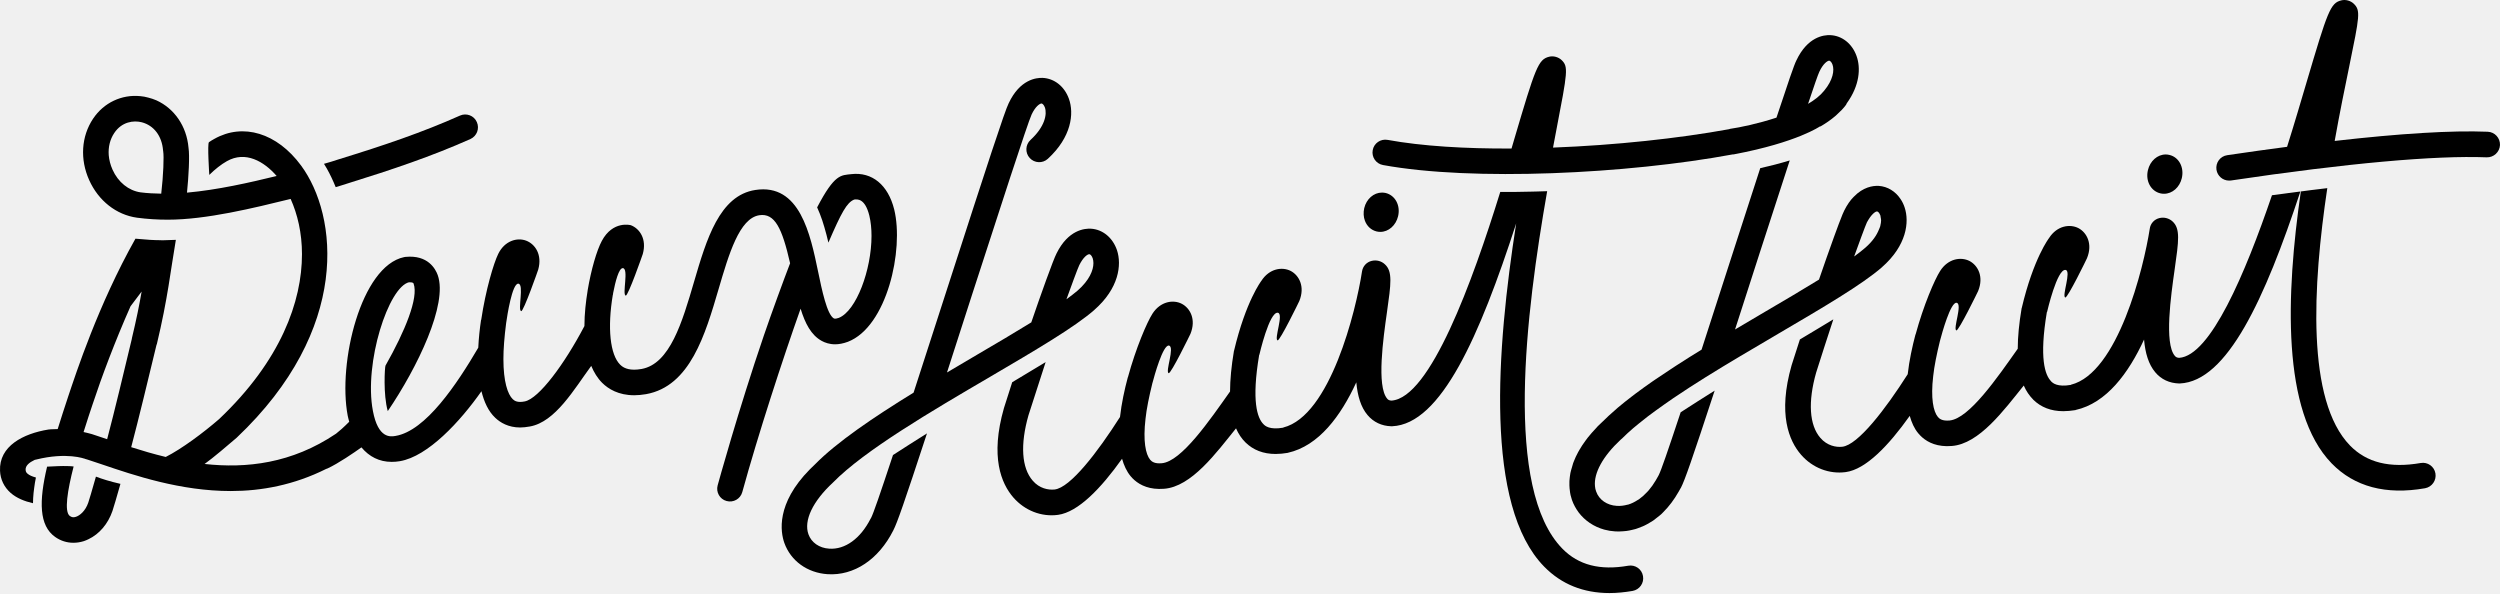
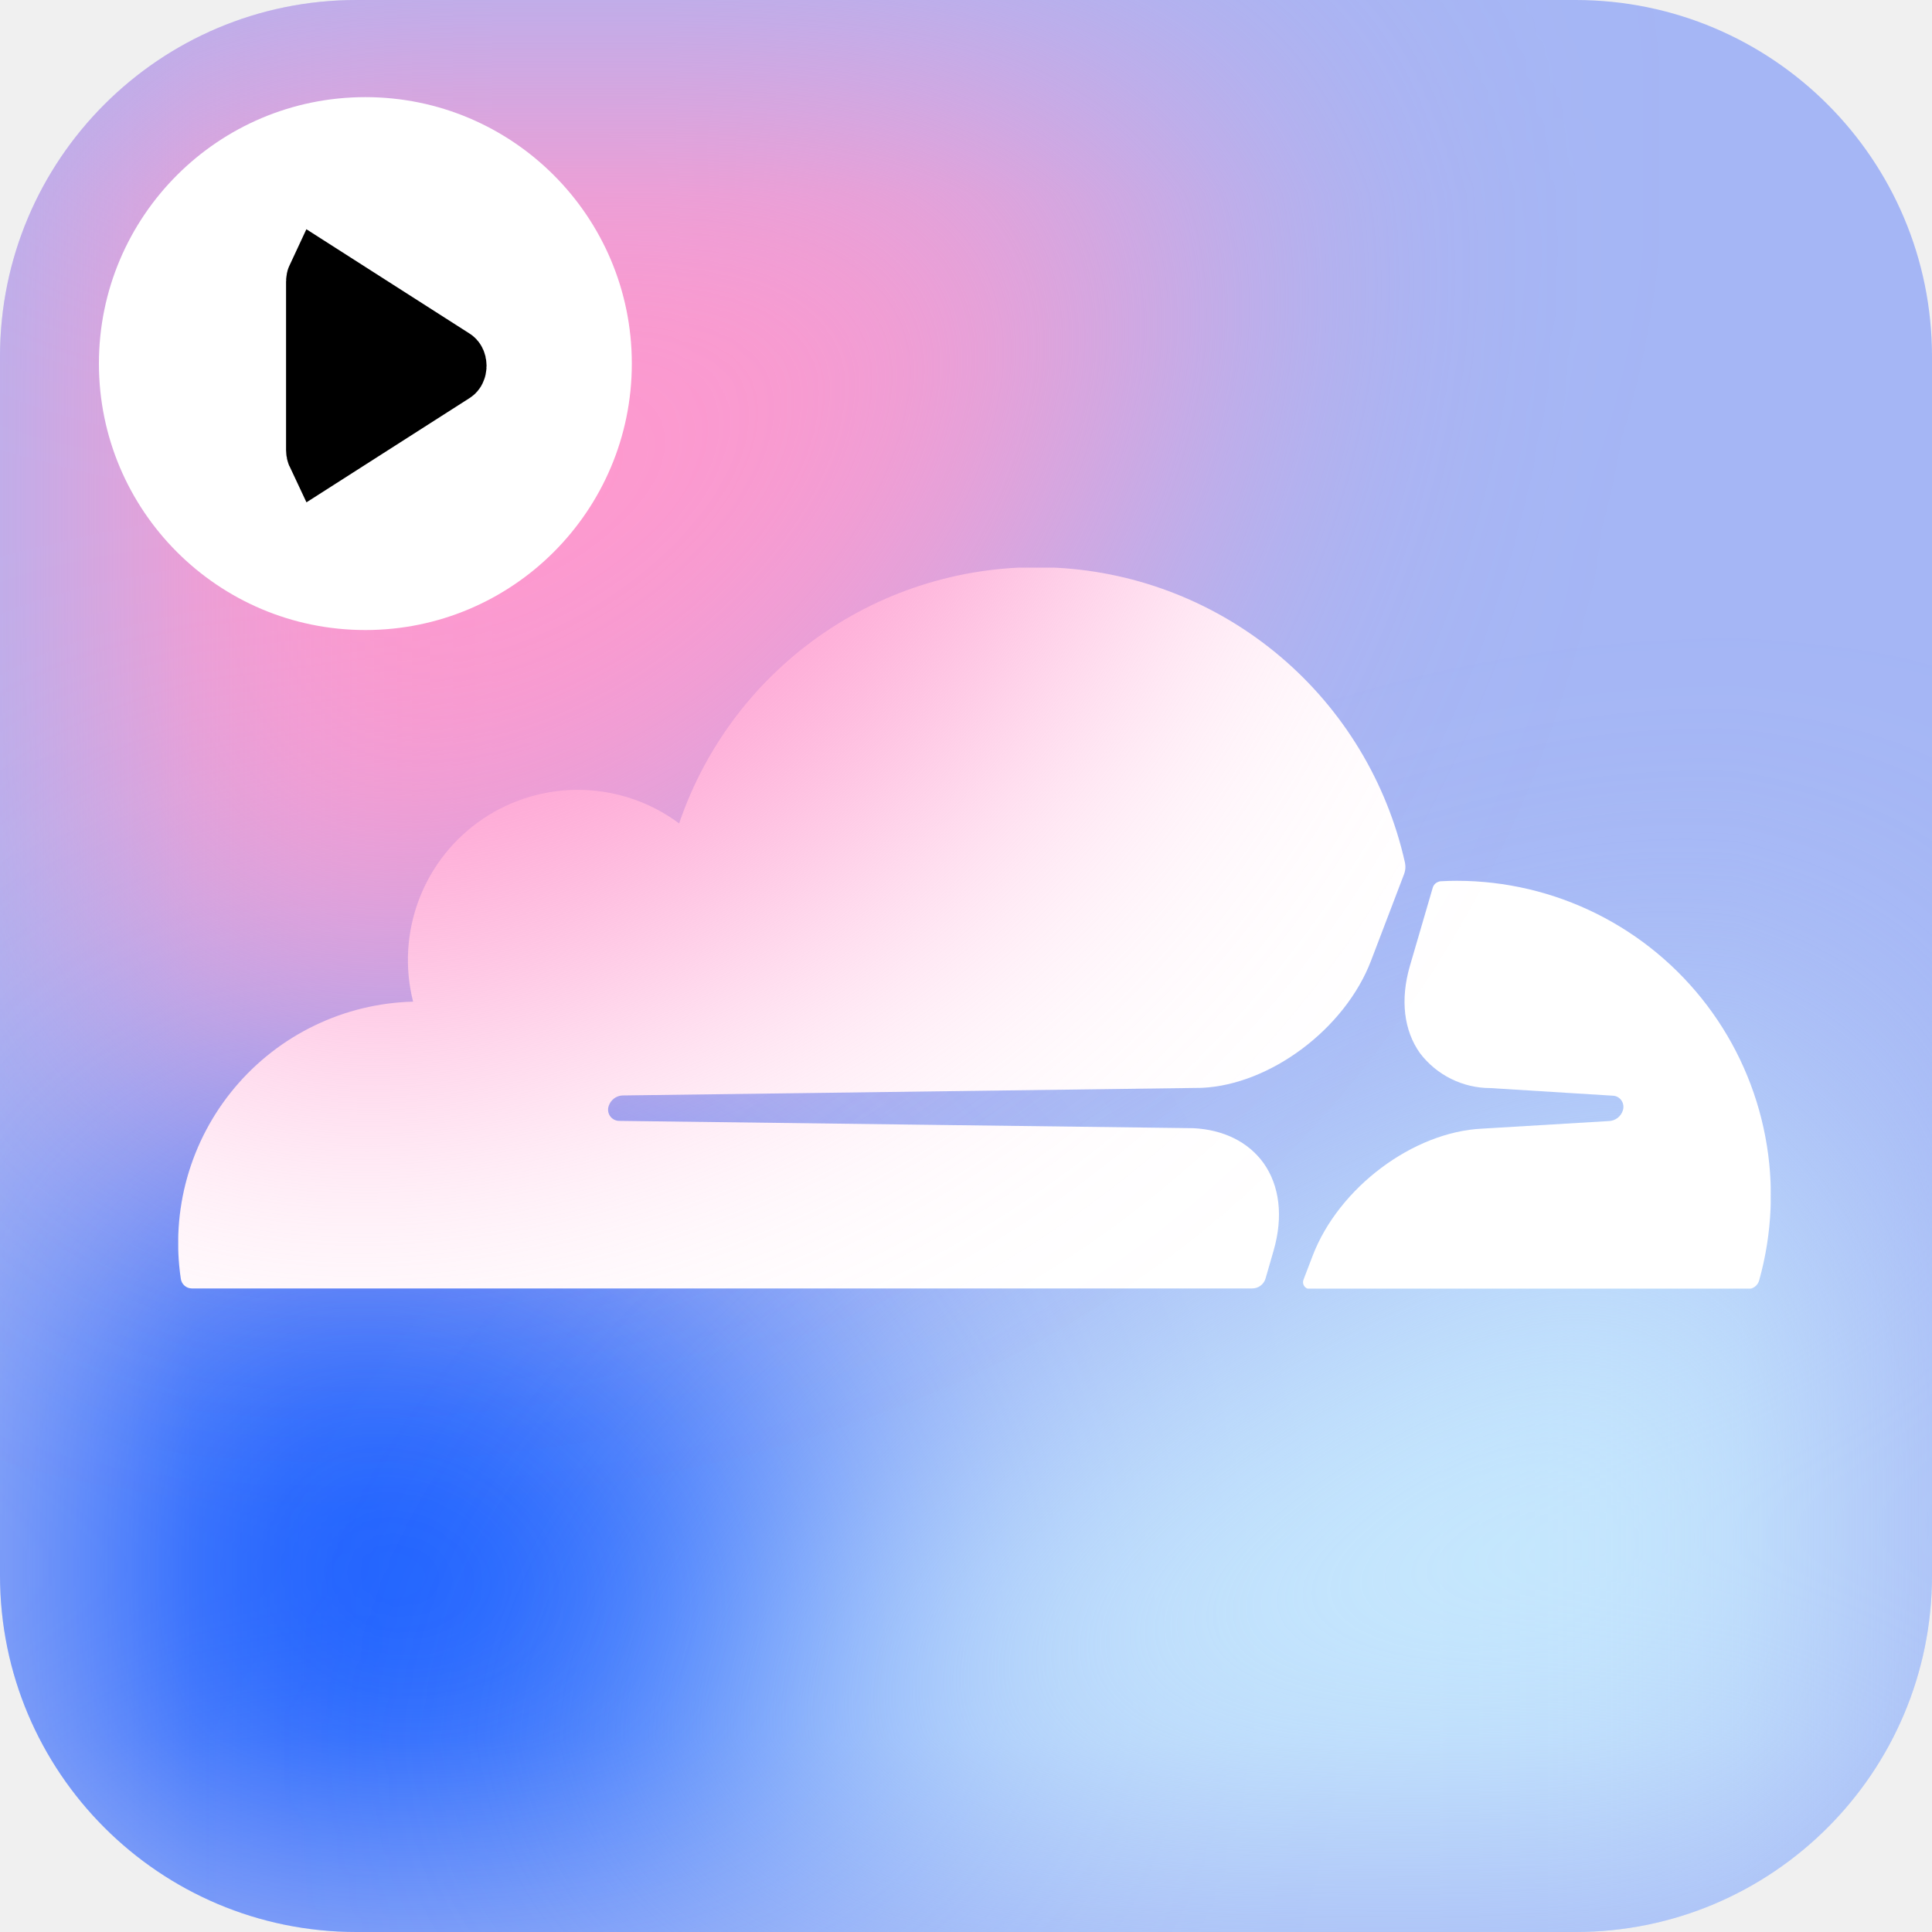
- <svg xmlns="http://www.w3.org/2000/svg" version="1.1" x="0px" y="0px" width="374.416px" height="88.818px" viewBox="0 0 374.416 88.818" xml:space="preserve" preserveAspectRatio="xMinYMin meet">
-   <path d="M362.527,69.345c-4.609,0.798-8.071-0.053-10.577-2.623c-6.552-6.75-5.596-23.878-3.4-38.546   c-0.535,0.07-1.073,0.134-1.62,0.198c-0.247,0.03-0.498,0.066-0.76,0.091c-0.516,0.073-1.054,0.143-1.583,0.209   c-2.229,15.397-2.913,32.963,4.615,40.724c3.399,3.498,8.109,4.757,13.992,3.725c1.039-0.191,1.73-1.183,1.552-2.227   C364.566,69.856,363.581,69.157,362.527,69.345z" />
-   <path d="M372.573,19.73c-5.385-0.218-13.095,0.257-22.915,1.378c0.757-4.268,1.552-8.108,2.163-11.083   c1.572-7.656,1.737-8.457,0.692-9.467c-0.464-0.451-1.21-0.661-1.842-0.508c-1.66,0.393-2.064,1.589-5.265,12.412   c-0.77,2.59-1.737,5.91-2.879,9.526c-2.859,0.376-5.809,0.783-8.961,1.253c-1.051,0.148-1.771,1.129-1.614,2.18   c0.146,0.949,0.96,1.625,1.888,1.625c0.103,0,0.19-0.004,0.282-0.014c17.349-2.588,30.592-3.775,38.291-3.469   c1.05,0.041,1.95-0.783,2.001-1.841C374.449,20.66,373.631,19.77,372.573,19.73z" />
-   <path d="M323.556,28.96c0.176,0.044,0.347,0.06,0.544,0.06c1.241,0,2.34-0.962,2.665-2.354c0.373-1.61-0.444-3.141-1.871-3.465   c-0.18-0.042-0.353-0.068-0.541-0.068c-1.241,0-2.349,0.974-2.668,2.359C321.303,27.106,322.126,28.623,323.556,28.96z" />
-   <path d="M278.044,8.375c-0.664-1.844-2.167-3.035-3.924-3.112c-0.963-0.044-3.408,0.229-5.088,3.798   c-0.311,0.593-1.242,3.301-2.976,8.556c-2.736,0.904-5.47,1.468-6.95,1.68c-0.052,0.01-0.089,0.036-0.143,0.051   c-7.563,1.379-17.059,2.402-26.372,2.756c0.18-0.944,0.355-1.862,0.513-2.707c1.671-8.687,1.802-9.409,0.763-10.408   c-0.473-0.447-1.21-0.648-1.828-0.5c-1.671,0.399-2.078,1.599-5.273,12.422c-0.122,0.414-0.25,0.871-0.39,1.334   c-6.907,0.033-13.417-0.353-18.57-1.297c-1.039-0.185-2.039,0.504-2.221,1.545c-0.188,1.036,0.492,2.033,1.546,2.225   c13.42,2.458,36.582,1.335,52.374-1.593c0.043,0,0.088,0,0.128-0.002c0.043-0.006,0.077-0.016,0.105-0.019   c9.447-1.783,12.867-4.197,12.867-4.197v0.053c0.817-0.474,1.58-0.995,2.255-1.575c0.037-0.027,0.068-0.061,0.105-0.091   c0.028-0.03,0.06-0.064,0.1-0.094c0.523-0.467,1.017-0.965,1.409-1.499c0.052-0.077,0.063-0.155,0.108-0.228   c0,0,0-0.004,0.003-0.006C278.523,12.803,278.699,10.167,278.044,8.375z M273.195,13.588c-0.583,0.732-1.418,1.383-2.408,1.965   c0.877-2.617,1.489-4.397,1.688-4.806c0.572-1.233,1.213-1.64,1.466-1.662c0.148,0.01,0.37,0.208,0.507,0.592   C274.752,10.523,274.531,11.981,273.195,13.588z" />
-   <path d="M206.18,34.666c0.174,0.039,0.367,0.063,0.544,0.063c1.238,0,2.341-0.969,2.668-2.365   c0.373-1.606-0.447-3.124-1.876-3.464c-0.174-0.037-0.351-0.058-0.544-0.058c-1.236,0-2.338,0.965-2.657,2.337   c-0.145,0.649-0.113,1.313,0.105,1.884C204.725,33.883,205.363,34.468,206.18,34.666z" />
-   <path d="M136.825,58.803c-5.962,3.667-11.497,7.403-14.806,10.781c-0.251,0.231-0.493,0.463-0.721,0.698   c-5.122,5.185-4.399,9.403-3.832,11.025c0.962,2.696,3.445,4.486,6.472,4.687c3.958,0.256,7.647-2.194,9.846-6.557   c0.575-1.104,1.623-4.093,5.046-14.53c-0.692,0.416-4.419,2.803-5.091,3.243c-1.977,5.973-2.916,8.7-3.28,9.415   c-0.04,0.05-0.063,0.101-0.083,0.135c-1.506,2.958-3.807,4.634-6.188,4.47c-1.488-0.087-2.67-0.92-3.108-2.146   c-0.735-2.05,0.62-4.932,3.679-7.763c4.695-4.795,14.712-10.666,23.547-15.838c6.782-3.983,12.643-7.413,15.62-10.03v-0.01   c3.619-3.178,4.106-6.693,3.357-8.925c-0.638-1.859-2.121-3.089-3.869-3.206c-0.969-0.063-3.429,0.174-5.171,3.689   c-0.487,0.904-2.443,6.388-3.79,10.341c-2.448,1.514-5.225,3.148-8.089,4.825c-1.492,0.873-3.007,1.769-4.536,2.677   c1.079-3.34,2.785-8.642,3.784-11.747c3.896-12.02,8.306-25.647,8.887-26.885c0.578-1.233,1.213-1.625,1.475-1.657   c0.151,0.012,0.367,0.207,0.51,0.588c0.361,1.011,0.012,2.89-2.149,4.875c-0.777,0.717-0.829,1.931-0.114,2.709   c0.712,0.776,1.922,0.836,2.702,0.125c3.548-3.251,3.966-6.787,3.16-9.007c-0.666-1.842-2.169-3.038-3.929-3.12   c-0.963-0.036-3.414,0.232-5.091,3.807c-0.564,1.092-3.207,9.187-9.083,27.384c-1.333,4.103-3.613,11.19-5.154,15.943V58.803    M161.403,43.508c-0.467,0.398-1.051,0.849-1.686,1.314c0.581-1.61,1.731-4.758,1.925-5.115c0.593-1.196,1.219-1.634,1.498-1.634   h0.017c0.143,0.016,0.354,0.218,0.493,0.611c0.065,0.209,0.107,0.45,0.107,0.72C163.757,40.464,163.16,41.965,161.403,43.508z" />
-   <path d="M71.416,18.287c-0.415-0.975-1.56-1.407-2.528-0.975c-5.646,2.517-11.344,4.45-18.166,6.55   c-1.284,0.392-0.877,0.309-2.2,0.673c0.278,0.438,0.546,0.901,0.791,1.384c0.117,0.218,0.228,0.45,0.333,0.672   c0.217,0.468,0.428,0.93,0.63,1.437c1.102-0.319,0.498-0.158,1.574-0.487c6.953-2.16,12.793-4.131,18.616-6.724   C71.416,20.376,71.849,19.252,71.416,18.287z" />
-   <path d="M13.216,75.289c-0.433,1.253-1.264,1.921-1.839,2.11c-0.151,0.046-0.265,0.068-0.373,0.068   c-0.248,0-0.413-0.104-0.538-0.184c-0.886-0.621-0.354-3.859,0.561-7.42c-0.225-0.034-0.532-0.054-0.886-0.059   c-0.438-0.02-0.937-0.007-1.412,0.007c-0.681,0.017-1.321,0.051-1.677,0.077c-1.233,5.215-1.204,8.827,1.21,10.53   c0.823,0.583,1.76,0.871,2.728,0.871c0.513,0,1.037-0.08,1.561-0.244c0.239-0.083,0.479-0.178,0.706-0.293   c1.611-0.762,2.919-2.288,3.582-4.217c0.188-0.554,0.632-2.07,1.199-4.07c-1.558-0.354-2.76-0.735-3.671-1.083   C13.723,73.649,13.347,74.913,13.216,75.289z" />
-   <path d="M50.306,64.973c0.006-0.006,0.006-0.006,0.011-0.01h-0.008c-6.609,4.455-13.434,5.218-19.667,4.523   c1.219-0.865,3.622-2.91,4.801-3.928C52.618,49.3,50.608,32.263,45.083,24.781c-3.587-4.863-8.679-6.411-12.986-3.979   c-0.273,0.146-0.532,0.308-0.8,0.491c-0.268,0.172,0.048,4.902,0.048,4.902c0.886-0.873,1.769-1.569,2.634-2.056   c2.768-1.573,5.553,0.013,7.455,2.218c-4.084,0.998-8.855,2.083-13.429,2.493c0.245-2.404,0.419-5.489,0.229-6.718   c-0.279-3.242-2.133-5.896-4.818-7.108c-0.384-0.161-0.791-0.307-1.207-0.406c-0.396-0.115-0.806-0.185-1.196-0.218   c-2.778-0.279-5.473,0.974-7.078,3.384c-1.76,2.64-1.981,6.078-0.578,9.19c1.384,3.09,4.063,5.198,7.155,5.629   c1.544,0.207,3.093,0.299,4.618,0.299c5.77,0,12.854-1.747,18.399-3.109c1.02,2.278,1.697,5.074,1.697,8.273   c0,7.063-3.149,15.927-12.408,24.698c-2.335,2.026-5.598,4.463-7.998,5.673l-0.009-0.002c-1.811-0.436-3.542-0.945-5.162-1.464   c1.096-4.131,2.622-10.474,3.804-15.38h0.025c1.666-6.953,2.056-11.002,2.859-15.67c-0.519,0.03-1.042,0.041-1.566,0.052   c-0.168,0-0.324,0.015-0.479,0.015c-0.094,0-0.188-0.015-0.273-0.015c-0.523,0-1.036-0.022-1.56-0.052l-2.176-0.174l-0.003,0.007   c-5.586,9.926-8.906,20.184-10.051,23.576c-0.578,1.744-1.107,3.367-1.589,4.93c-0.868,0-1.387,0.068-1.387,0.068   c-3.775,0.615-7.415,2.476-7.249,6.186c0.057,1.301,0.62,2.45,1.594,3.309c0.889,0.777,2.07,1.254,3.343,1.542   c0.012-0.505,0.029-1.025,0.089-1.567c0.028-0.252,0.054-0.496,0.094-0.754c0.06-0.49,0.143-0.998,0.256-1.528   c-0.552-0.148-0.993-0.339-1.258-0.577c-0.199-0.168-0.279-0.337-0.285-0.592c-0.034-0.595,0.529-1.081,1.353-1.468   c0,0,0.003,0.004,0.006,0.003c0.009,0,0.012,0,0.014-0.014c0.074-0.009,0.123-0.016,0.191-0.039   c4.615-1.15,7.271-0.125,7.271-0.125s0.023-0.017,0.061-0.034c-0.006,0.013-0.012,0.034-0.018,0.048   c0.148,0.031,0.279,0.078,0.41,0.121c0.655,0.209,1.35,0.442,2.078,0.69c4.966,1.686,11.825,4.012,19.359,4.012   c4.609,0,9.468-0.902,14.297-3.317c0.063-0.025,0.097-0.028,0.173-0.057c1.654-0.763,4.004-2.383,5.1-3.165   c1.165,1.399,2.694,2.17,4.511,2.17c0.398,0,0.812-0.024,1.238-0.101c4.206-0.705,9.043-5.944,12.224-10.478   c0.398,1.607,1.033,3.008,2.067,3.979c0.737,0.705,1.953,1.452,3.735,1.452c0.447,0,0.926-0.062,1.441-0.149   c3.838-0.672,6.662-5.631,9.196-9.072h0.006c0.404,0.951,0.92,1.821,1.635,2.534c0.916,0.907,2.432,1.859,4.806,1.859   c0.541,0,1.128-0.056,1.771-0.165c6.594-1.181,8.857-8.922,10.859-15.739c1.532-5.219,3.109-10.602,6.099-11.058   c2.321-0.352,3.417,1.942,4.61,7.192c-0.945,2.453-2.811,7.54-3.927,10.814c-3.807,11.132-6.894,22.334-6.922,22.448   c-0.281,1.015,0.316,2.076,1.33,2.345c1.02,0.288,2.078-0.311,2.357-1.33c2.363-8.593,6.014-19.797,8.735-27.474   c0.678,2.218,1.58,3.959,3.161,4.826c0.479,0.263,1.155,0.51,2.004,0.51c0.569,0,1.202-0.114,1.914-0.375   c5.854-2.258,8.422-13.775,6.941-19.816c-0.911-3.673-3.314-5.661-6.435-5.293c-1.526,0.183-2.472-0.074-5.108,4.977   c0.284,0.628,0.544,1.279,0.769,1.955c0.108,0.333,0.217,0.67,0.316,1.019c0.228,0.766,0.424,1.533,0.601,2.305   c1.941-4.493,2.756-6.004,3.861-6.448c0.483-0.065,1.628-0.187,2.271,2.407c0.223,0.92,0.325,1.946,0.325,3.038   c0,5.05-2.267,11.251-4.918,12.279c-0.23,0.08-0.544,0.161-0.714,0.08c-1.037-0.572-1.806-4.296-2.366-7.006   c-1.165-5.595-2.731-13.26-9.391-12.238c-5.385,0.82-7.329,7.403-9.191,13.76c-1.771,6.045-3.602,12.289-7.864,13.052   c-0.413,0.07-0.783,0.106-1.097,0.106c-1.344,0-1.891-0.551-2.112-0.76c-1.498-1.495-1.925-5.494-1.088-10.467H91.8   c0.017-0.065,0.02-0.155,0.025-0.236c0.33-1.712,0.86-3.785,1.458-3.747c0.922,0.067-0.131,3.983,0.43,4.116   c0.354,0.077,2.525-6.122,2.554-6.231c0.633-2.254-0.483-3.817-1.788-4.314c0,0-2.693-0.753-4.351,2.362   c-0.757,1.424-1.589,4.252-2.124,7.423h0.006c-0.273,1.643-0.479,3.491-0.484,5.321c-3.001,5.716-6.816,10.86-8.932,11.284   c-1.051,0.215-1.518-0.06-1.794-0.329c-0.771-0.733-1.406-2.655-1.406-6.005c-0.006-1.485,0.15-3.382,0.401-5.327   c0.006-0.047,0.006-0.096,0.017-0.131c0-0.018,0-0.027,0.009-0.047c0.128-0.934,0.886-5.858,1.803-5.795   c0.916,0.063-0.134,3.983,0.436,4.117c0.345,0.072,2.522-6.122,2.548-6.229c0.633-2.254-0.483-3.82-1.794-4.324   c-1.35-0.52-3.234,0-4.196,1.979c-0.678,1.374-1.883,5.396-2.549,9.876h-0.022c-0.196,1.311-0.348,2.729-0.419,4.169   c-3.194,5.449-7.864,12.467-12.397,13.216c-0.717,0.118-2.591,0.457-3.382-3.743c-1.373-7.191,2.352-18.646,5.455-19.285v0.019   c0.547-0.019,0.618,0.122,0.646,0.215c0.743,2.094-1.25,7.042-4.217,12.263c-0.105,0.184-0.364,4.321,0.342,6.815   c4.447-6.552,9.031-16.026,7.482-20.374c-0.336-0.924-1.464-3.055-4.829-2.724c-0.077,0.011-0.134,0.026-0.205,0.033   c-6.44,1.335-9.966,15.794-8.445,23.764c0.063,0.318,0.148,0.605,0.223,0.894c-0.837,0.84-1.501,1.422-1.982,1.794 M24.148,29.004   c-1.063-0.016-2.104-0.067-3.106-0.198c-1.777-0.259-3.349-1.513-4.191-3.402c-0.319-0.716-0.507-1.451-0.567-2.167   c-0.088-1.202,0.188-2.366,0.829-3.319c1.122-1.678,2.87-1.925,4.129-1.603c1.811,0.481,3.004,2.047,3.18,4.211   c0,0.048,0.009,0.108,0.021,0.154C24.569,23.429,24.472,26.199,24.148,29.004z M14.316,65.199   c-0.188-0.056-0.364-0.114-0.547-0.181c-0.43-0.12-0.852-0.229-1.253-0.312c0.526-1.697,1.031-3.19,1.355-4.163   c1.361-4.117,3.34-9.397,5.678-14.674l1.662-2.205c-0.336,1.969-0.791,4.224-1.469,7.042h0.012   c-1.134,4.758-2.629,10.986-3.708,15.071C15.449,65.574,14.857,65.367,14.316,65.199z" />
-   <path d="M185.116,64.15c0.358,0.829,0.829,1.533,1.418,2.113c1.165,1.141,2.674,1.726,4.513,1.726c0.573,0,1.185-0.06,1.822-0.167   v-0.006c4.642-1.034,7.944-5.526,10.26-10.555c0.188,2.038,0.678,3.717,1.686,4.905c0.891,1.055,2.109,1.631,3.539,1.673h0.14   c7.309-0.313,13.108-13.478,18.578-30.378c-2.936,18.805-4.763,42.294,4.209,51.417c2.574,2.624,5.849,3.941,9.769,3.941   c1.105,0,2.267-0.117,3.463-0.319c1.042-0.192,1.736-1.176,1.555-2.215c-0.171-1.051-1.165-1.747-2.216-1.559   c-4.211,0.736-7.434-0.088-9.84-2.533c-8.79-8.933-5.504-35.274-2.298-53.56c-0.521,0.016-1.048,0.043-1.569,0.047   c-0.259,0.006-0.521,0.006-0.76,0.019c-0.771,0.023-1.532,0.033-2.295,0.042h-0.774h-1.626   c-4.174,13.482-10.501,30.862-16.295,31.256c-0.345-0.017-0.507-0.122-0.649-0.299c-1.595-1.891-0.578-9.053-0.031-12.903   c0.618-4.346,0.868-6.146-0.311-7.216c-0.523-0.488-1.247-0.676-1.95-0.513c-0.777,0.177-1.35,0.8-1.47,1.583   c-0.908,5.956-4.789,21.616-11.785,23.375v0.025c-2.075,0.368-2.756-0.288-2.97-0.517c-0.937-0.918-1.808-3.471-0.651-10.357   c0.02-0.018,0.028-0.044,0.039-0.068c0,0,1.484-6.453,2.76-6.268c0.917,0.137-0.587,3.943-0.04,4.14   c0.339,0.115,3.212-5.786,3.255-5.893c0.885-2.164-0.037-3.85-1.282-4.506c-1.283-0.659-3.208-0.371-4.401,1.485   c0,0-2.323,3.006-4.095,10.482h-0.009c-0.393,2.323-0.577,4.326-0.586,6.087c-3.053,4.319-7.272,10.482-10.217,10.742   c-1.07,0.101-1.503-0.236-1.748-0.525c-0.678-0.819-1.082-2.799-0.695-6.127c0.154-1.485,0.536-3.338,1.009-5.25   c0.008-0.043,0.011-0.087,0.028-0.125c0.006-0.011,0.006-0.025,0.02-0.048c0.236-0.907,1.552-5.716,2.454-5.546   c0.912,0.172-0.589,3.943-0.042,4.134c0.345,0.114,3.215-5.786,3.26-5.887c0.883-2.166-0.045-3.846-1.284-4.498   c-1.281-0.67-3.212-0.375-4.401,1.472c-0.829,1.292-2.483,5.145-3.679,9.521h-0.012c-0.495,1.839-0.945,3.914-1.173,5.954   c0,0.006-0.003,0.017-0.003,0.024c0-0.009,0-0.016,0.003-0.024c-3.314,5.213-7.438,10.613-9.807,10.86   c-0.923,0.095-2.261-0.147-3.266-1.324c-1.666-1.912-1.885-5.403-0.638-9.782c0.883-2.764,1.483-4.639,2.573-7.973   c-0.657,0.404-4.324,2.603-5.008,3.014c-0.857,2.661-1.028,3.221-1.233,3.863c-2.099,7.317-0.396,11.318,1.398,13.388   c1.714,1.976,4.231,2.949,6.702,2.611c3.013-0.417,6.424-3.955,9.585-8.402c0.278,0.982,0.683,1.885,1.275,2.601   c0.654,0.793,1.782,1.669,3.545,1.874c0.444,0.053,0.931,0.06,1.449,0.023c4.134-0.285,7.864-5.418,10.8-9.052" />
-   <path d="M342.821,28.9c-0.276,0.033-0.553,0.07-0.825,0.113c-0.581,0.075-1.147,0.141-1.731,0.228   c-4.026,11.795-9.22,24.039-13.903,24.352c-0.333-0.017-0.507-0.127-0.652-0.305c-1.592-1.889-0.572-9.049-0.025-12.901   c0.62-4.348,0.874-6.142-0.316-7.228c-0.526-0.476-1.247-0.666-1.956-0.5c-0.758,0.181-1.344,0.801-1.449,1.586   c-0.923,5.947-4.792,21.615-11.8,23.371v0.024c-2.069,0.373-2.75-0.3-2.973-0.514l0.012-0.011   c-0.939-0.922-1.808-3.472-0.655-10.354c0.023-0.018,0.032-0.051,0.043-0.069c0,0,1.483-6.448,2.762-6.266   c0.911,0.132-0.589,3.938-0.045,4.128c0.339,0.124,3.215-5.776,3.251-5.878c0.889-2.168-0.036-3.851-1.272-4.507   c-1.287-0.662-3.218-0.374-4.404,1.477c0,0-2.332,3.011-4.095,10.488h-0.012c-0.393,2.319-0.581,4.332-0.586,6.093v0.002   c-3.047,4.314-7.275,10.479-10.217,10.748c-1.07,0.091-1.503-0.239-1.742-0.531c-0.684-0.815-1.094-2.802-0.703-6.123   c0.159-1.489,0.538-3.346,1.008-5.252c0.014-0.047,0.022-0.085,0.037-0.125c0-0.023,0.006-0.036,0.011-0.051   c0.239-0.914,1.555-5.719,2.458-5.548c0.914,0.171-0.587,3.951-0.043,4.136c0.336,0.117,3.215-5.79,3.254-5.885   c0.892-2.174-0.039-3.845-1.272-4.503c-1.293-0.669-3.218-0.375-4.407,1.479c-0.829,1.287-2.494,5.144-3.682,9.517h-0.018   c-0.486,1.836-0.934,3.907-1.161,5.941c0,0.004,0,0.006,0,0.009c-3.317,5.216-7.446,10.616-9.81,10.867   c-0.928,0.101-2.261-0.151-3.274-1.327c-1.657-1.911-1.873-5.403-0.632-9.776c0.88-2.773,1.48-4.64,2.574-7.976   c-0.652,0.41-4.325,2.598-5.009,3.01c-0.857,2.664-1.025,3.219-1.238,3.859c-2.093,7.315-0.388,11.327,1.406,13.396   c1.714,1.981,4.22,2.944,6.703,2.609c3.015-0.41,6.414-3.965,9.575-8.411h0.009c0.281,0.986,0.672,1.888,1.275,2.602   c0.66,0.8,1.782,1.679,3.548,1.879c0.436,0.059,0.928,0.063,1.452,0.021c4.134-0.285,7.87-5.426,10.8-9.055   c0.361,0.827,0.837,1.526,1.412,2.104l-0.006,0.004c1.168,1.153,2.683,1.735,4.516,1.735c0.575,0,1.193-0.063,1.834-0.162v-0.017   c4.627-1.023,7.938-5.517,10.259-10.548c0.177,2.034,0.675,3.71,1.681,4.903c0.882,1.057,2.109,1.629,3.545,1.673h0.131   c7.081-0.305,12.735-12.641,18.055-28.751C343.952,28.752,343.393,28.823,342.821,28.9z" />
-   <path d="M285.243,31.045c-0.154-0.459-0.368-0.891-0.624-1.264c-0.766-1.137-1.928-1.851-3.24-1.94   c-0.12-0.004-0.265-0.008-0.425,0c-0.937,0.043-2.474,0.444-3.835,2.242c0.171-0.221,0.336-0.451,0.519-0.639   c-0.501,0.52-0.991,1.206-1.436,2.094c-0.008,0.021-0.022,0.057-0.037,0.088c-0.057,0.112-0.122,0.256-0.205,0.448   c-0.299,0.725-0.774,1.982-1.301,3.442c-0.727,1.999-1.552,4.364-2.235,6.357c-2.454,1.515-5.225,3.147-8.092,4.825   c-1.475,0.86-2.973,1.752-4.481,2.646c1.076-3.343,2.741-8.526,3.729-11.577c1.498-4.607,3.059-9.443,4.462-13.738   c-1.461,0.444-2.967,0.834-4.416,1.157c-1.057,3.257-2.27,7.021-3.69,11.39c-1.307,4.064-3.562,11.041-5.097,15.788l-0.051,0.032   c-0.587,0.357-1.159,0.719-1.746,1.082c-0.684,0.429-1.378,0.875-2.047,1.306c-0.285,0.175-0.547,0.357-0.823,0.544   c-0.763,0.491-1.506,0.994-2.229,1.486c-0.165,0.123-0.353,0.233-0.518,0.353c-0.849,0.591-1.644,1.162-2.415,1.738   c-0.19,0.148-0.382,0.291-0.569,0.434c-0.758,0.574-1.469,1.149-2.145,1.713c-0.136,0.123-0.272,0.242-0.406,0.363   c-0.658,0.57-1.279,1.13-1.828,1.687c-0.023,0.024-0.049,0.051-0.08,0.073c-0.239,0.232-0.489,0.464-0.718,0.69   c-0.057,0.061-0.103,0.117-0.162,0.187c-0.486,0.51-0.92,1-1.307,1.486c-0.111,0.145-0.211,0.282-0.311,0.418   c-0.361,0.483-0.678,0.962-0.942,1.425c-0.071,0.114-0.14,0.232-0.196,0.346c-0.254,0.469-0.467,0.92-0.632,1.358   c-0.04,0.092-0.071,0.182-0.111,0.282c-0.071,0.222-0.12,0.424-0.183,0.638c-0.057,0.211-0.14,0.435-0.179,0.634   c-0.021,0.068-0.023,0.138-0.049,0.212c-0.074,0.404-0.114,0.794-0.143,1.159c-0.003,0.058-0.003,0.101-0.003,0.148   c-0.011,0.363-0.003,0.719,0.028,1.037c0.003,0.031,0.009,0.064,0.015,0.094c0.028,0.32,0.071,0.612,0.131,0.873   c0.012,0.023,0.018,0.04,0.021,0.07c0.06,0.235,0.122,0.45,0.179,0.626c0.012,0.019,0.015,0.031,0.015,0.042   c0.239,0.675,0.589,1.292,0.99,1.841c0.94,1.241,2.275,2.143,3.842,2.577c0.521,0.144,1.07,0.232,1.637,0.268   c0.385,0.03,0.761,0.007,1.134-0.017c0.173-0.016,0.344-0.024,0.515-0.045c0.308-0.037,0.602-0.098,0.897-0.171   c0.171-0.043,0.339-0.07,0.507-0.124c0.276-0.085,0.549-0.198,0.825-0.306c0.177-0.07,0.356-0.132,0.521-0.221   c0.245-0.111,0.484-0.256,0.718-0.391c0.19-0.118,0.384-0.221,0.569-0.345c0.188-0.132,0.37-0.286,0.555-0.43   c0.217-0.17,0.436-0.33,0.649-0.523c0.105-0.097,0.19-0.208,0.305-0.306c0.86-0.853,1.629-1.875,2.298-3.055   c0.088-0.166,0.193-0.315,0.276-0.491c0.034-0.04,0.057-0.084,0.079-0.128c0.575-1.107,1.623-4.103,5.046-14.53   c-0.687,0.417-4.422,2.8-5.091,3.243c-1.979,5.966-2.919,8.697-3.286,9.41c-0.028,0.049-0.06,0.103-0.074,0.137   c-0.122,0.225-0.25,0.435-0.367,0.646c-0.33,0.56-0.686,1.059-1.076,1.512c-0.065,0.073-0.134,0.155-0.205,0.222   c-0.401,0.435-0.812,0.802-1.244,1.108c-0.063,0.045-0.128,0.071-0.196,0.112c-0.456,0.297-0.917,0.527-1.409,0.675   c-0.04,0.009-0.083,0.016-0.135,0.024c-0.509,0.137-1.036,0.205-1.56,0.171c-1.486-0.084-2.671-0.918-3.101-2.144   c-0.1-0.252-0.16-0.528-0.18-0.803c-0.193-1.962,1.176-4.484,3.85-6.969c0.065-0.056,0.147-0.132,0.219-0.188   c0.493-0.491,1.034-0.998,1.635-1.512c0.268-0.228,0.566-0.463,0.852-0.704c0.444-0.358,0.888-0.717,1.366-1.083   c0.359-0.269,0.737-0.548,1.116-0.826c0.459-0.332,0.929-0.675,1.421-1.018c0.404-0.285,0.829-0.575,1.256-0.872   c3.063-2.08,6.521-4.208,10.02-6.288c1.896-1.136,3.799-2.257,5.658-3.34c6.793-3.986,12.65-7.417,15.629-10.03v-0.009   C285.512,36.801,286,33.278,285.243,31.045z M281.726,32.999c0,0.232-0.043,0.485-0.105,0.751c-0.009,0.043,0,0.07-0.021,0.118   c-0.042,0.158-0.131,0.334-0.199,0.508c-0.327,0.829-0.931,1.757-2.035,2.719c-0.453,0.407-1.043,0.844-1.678,1.317   c0.578-1.602,1.731-4.758,1.916-5.117c0.068-0.134,0.135-0.235,0.203-0.346c0.014-0.022,0.028-0.042,0.039-0.067   c0.143-0.229,0.282-0.434,0.419-0.592c0.355-0.422,0.666-0.624,0.834-0.624h0.021c0.153,0.013,0.35,0.218,0.492,0.591   c0,0.004,0.009,0.01,0.009,0.019c0.022,0.07,0.022,0.18,0.04,0.268c0.022,0.146,0.065,0.288,0.065,0.45V32.999z" />
+ <svg xmlns="http://www.w3.org/2000/svg" width="2168" height="2168" viewBox="0 0 2168 2168" fill="none">
+   <g clip-path="url(#clip0_892_17286)">
+     <rect width="2168" height="2168" rx="400" fill="#A5B6F5" />
+     <g filter="url(#filter0_f_892_17286)">
+       <ellipse cx="-98.667" cy="2287.01" rx="746.776" ry="1194.12" transform="rotate(-126.883 -98.6668 2287.01)" fill="#145BFF" />
+     </g>
+     <g filter="url(#filter1_f_892_17286)">
+       <ellipse cx="1661.33" cy="2168.01" rx="746.776" ry="1194.12" transform="rotate(-126.883 1661.33 2168.01)" fill="#C7EAFE" />
+     </g>
+     <g clip-path="url(#clip1_892_17286)">
+       <path d="M1420.13 1434.73L1429.26 1403.05C1440.09 1365.39 1436.08 1330.64 1417.83 1305.02C1400.77 1281.45 1372.97 1267.62 1338.93 1265.99L694.707 1257.8C692.686 1257.77 690.701 1257.25 688.923 1256.29C687.145 1255.32 685.625 1253.95 684.494 1252.27C683.363 1250.59 682.654 1248.66 682.428 1246.65C682.201 1244.64 682.463 1242.61 683.192 1240.72C684.287 1237.56 686.285 1234.79 688.939 1232.75C691.593 1230.72 694.785 1229.51 698.119 1229.28L1348.57 1220.74C1425.34 1217.24 1509.27 1154.56 1538.52 1078.05L1575.54 981.043C1576.59 978.321 1577.11 975.422 1577.08 972.504C1577.03 970.955 1576.86 969.413 1576.56 967.893C1556.37 877.665 1507.27 796.516 1436.76 736.802C1366.24 677.088 1278.16 642.081 1185.93 637.111C1093.71 632.141 1002.38 657.48 925.869 709.271C849.356 761.061 791.843 836.465 762.09 924.001C730.504 900.497 692.427 887.356 653.084 886.382C613.741 885.407 575.061 896.647 542.353 918.558C509.645 940.469 484.512 971.978 470.405 1008.76C456.297 1045.54 453.906 1085.79 463.56 1123.99C425.232 1124.98 387.552 1134.11 353.016 1150.78C318.48 1167.45 287.876 1191.28 263.231 1220.68C238.587 1250.09 220.464 1284.4 210.063 1321.34C199.662 1358.29 197.22 1397.02 202.9 1434.98C203.311 1437.98 204.789 1440.73 207.061 1442.72C209.333 1444.71 212.247 1445.82 215.268 1445.83H1405.04C1408.42 1445.86 1411.71 1444.8 1414.43 1442.8C1417.16 1440.8 1419.16 1437.96 1420.13 1434.73Z" fill="white" />
+       <path d="M1634.82 988.386C1629.13 988.386 1623.16 988.557 1616.91 988.899C1615.97 988.925 1615.04 989.128 1614.18 989.496C1612.62 990.013 1611.21 990.907 1610.08 992.099C1608.95 993.29 1608.13 994.743 1607.7 996.328L1582.11 1083.94C1571.19 1121.6 1575.2 1156.35 1593.54 1181.97C1602.8 1194.09 1614.73 1203.92 1628.4 1210.68C1642.06 1217.45 1657.1 1220.98 1672.35 1220.99L1809.76 1229.53C1811.68 1229.59 1813.56 1230.1 1815.25 1231.02C1816.94 1231.94 1818.39 1233.24 1819.48 1234.83C1820.64 1236.52 1821.38 1238.46 1821.63 1240.5C1821.88 1242.53 1821.64 1244.6 1820.93 1246.52C1819.84 1249.69 1817.84 1252.46 1815.19 1254.49C1812.53 1256.52 1809.34 1257.73 1806.01 1257.97L1663.31 1266.51C1585.78 1270.09 1502.27 1332.69 1473.02 1409.11L1462.7 1436.09C1462.27 1437.22 1462.11 1438.44 1462.23 1439.64C1462.36 1440.85 1462.77 1442 1463.42 1443.02C1464.08 1444.03 1464.97 1444.88 1466.01 1445.48C1467.06 1446.09 1468.23 1446.44 1469.43 1446.51H1960.99C1963.98 1446.58 1966.91 1445.63 1969.3 1443.82C1971.69 1442 1973.39 1439.43 1974.12 1436.52C1988.77 1384.1 1991.12 1328.99 1980.97 1275.5C1970.82 1222.02 1948.45 1171.61 1915.61 1128.22C1882.77 1084.83 1840.36 1049.63 1791.68 1025.37C1742.99 1001.11 1689.37 988.453 1634.99 988.386H1634.82Z" fill="white" />
+     </g>
+     <g filter="url(#filter2_f_892_17286)">
+       <ellipse cx="257.709" cy="61.124" rx="1131.04" ry="1013.77" transform="rotate(-126.883 257.709 61.124)" fill="#FE99CE" />
+     </g>
+     <circle cx="410" cy="408" r="299" fill="white" />
+     <path d="M359.5 316.024C359.5 314.656 359.774 313.796 360.01 313.294L506.229 406.771C506.408 406.886 506.623 407.055 506.883 407.57C507.195 408.187 507.5 409.21 507.5 410.5C507.5 411.79 507.195 412.813 506.883 413.43C506.623 413.945 506.408 414.114 506.229 414.229L360.01 507.706C359.774 507.204 359.5 506.344 359.5 504.976V316.024Z" fill="black" stroke="black" stroke-width="77" />
+   </g>
+   <defs>
+     <filter id="filter0_f_892_17286" x="-1953.98" y="554.015" width="3710.63" height="3465.99" filterUnits="userSpaceOnUse" color-interpolation-filters="sRGB">
+       <feFlood flood-opacity="0" result="BackgroundImageFix" />
+       <feBlend mode="normal" in="SourceGraphic" in2="BackgroundImageFix" result="shape" />
+       <feGaussianBlur stdDeviation="400" result="effect1_foregroundBlur_892_17286" />
+     </filter>
+     <filter id="filter1_f_892_17286" x="-193.979" y="435.015" width="3710.63" height="3465.99" filterUnits="userSpaceOnUse" color-interpolation-filters="sRGB">
+       <feFlood flood-opacity="0" result="BackgroundImageFix" />
+       <feBlend mode="normal" in="SourceGraphic" in2="BackgroundImageFix" result="shape" />
+       <feGaussianBlur stdDeviation="400" result="effect1_foregroundBlur_892_17286" />
+     </filter>
+     <filter id="filter2_f_892_17286" x="-1412.44" y="-1641.85" width="3340.31" height="3405.95" filterUnits="userSpaceOnUse" color-interpolation-filters="sRGB">
+       <feFlood flood-opacity="0" result="BackgroundImageFix" />
+       <feBlend mode="normal" in="SourceGraphic" in2="BackgroundImageFix" result="shape" />
+       <feGaussianBlur stdDeviation="306.308" result="effect1_foregroundBlur_892_17286" />
+     </filter>
+     <clipPath id="clip0_892_17286">
+       <rect width="2168" height="2168" rx="400" fill="white" />
+     </clipPath>
+     <clipPath id="clip1_892_17286">
+       <rect width="1787" height="809" fill="white" transform="translate(200 637)" />
+     </clipPath>
+   </defs>
</svg>
